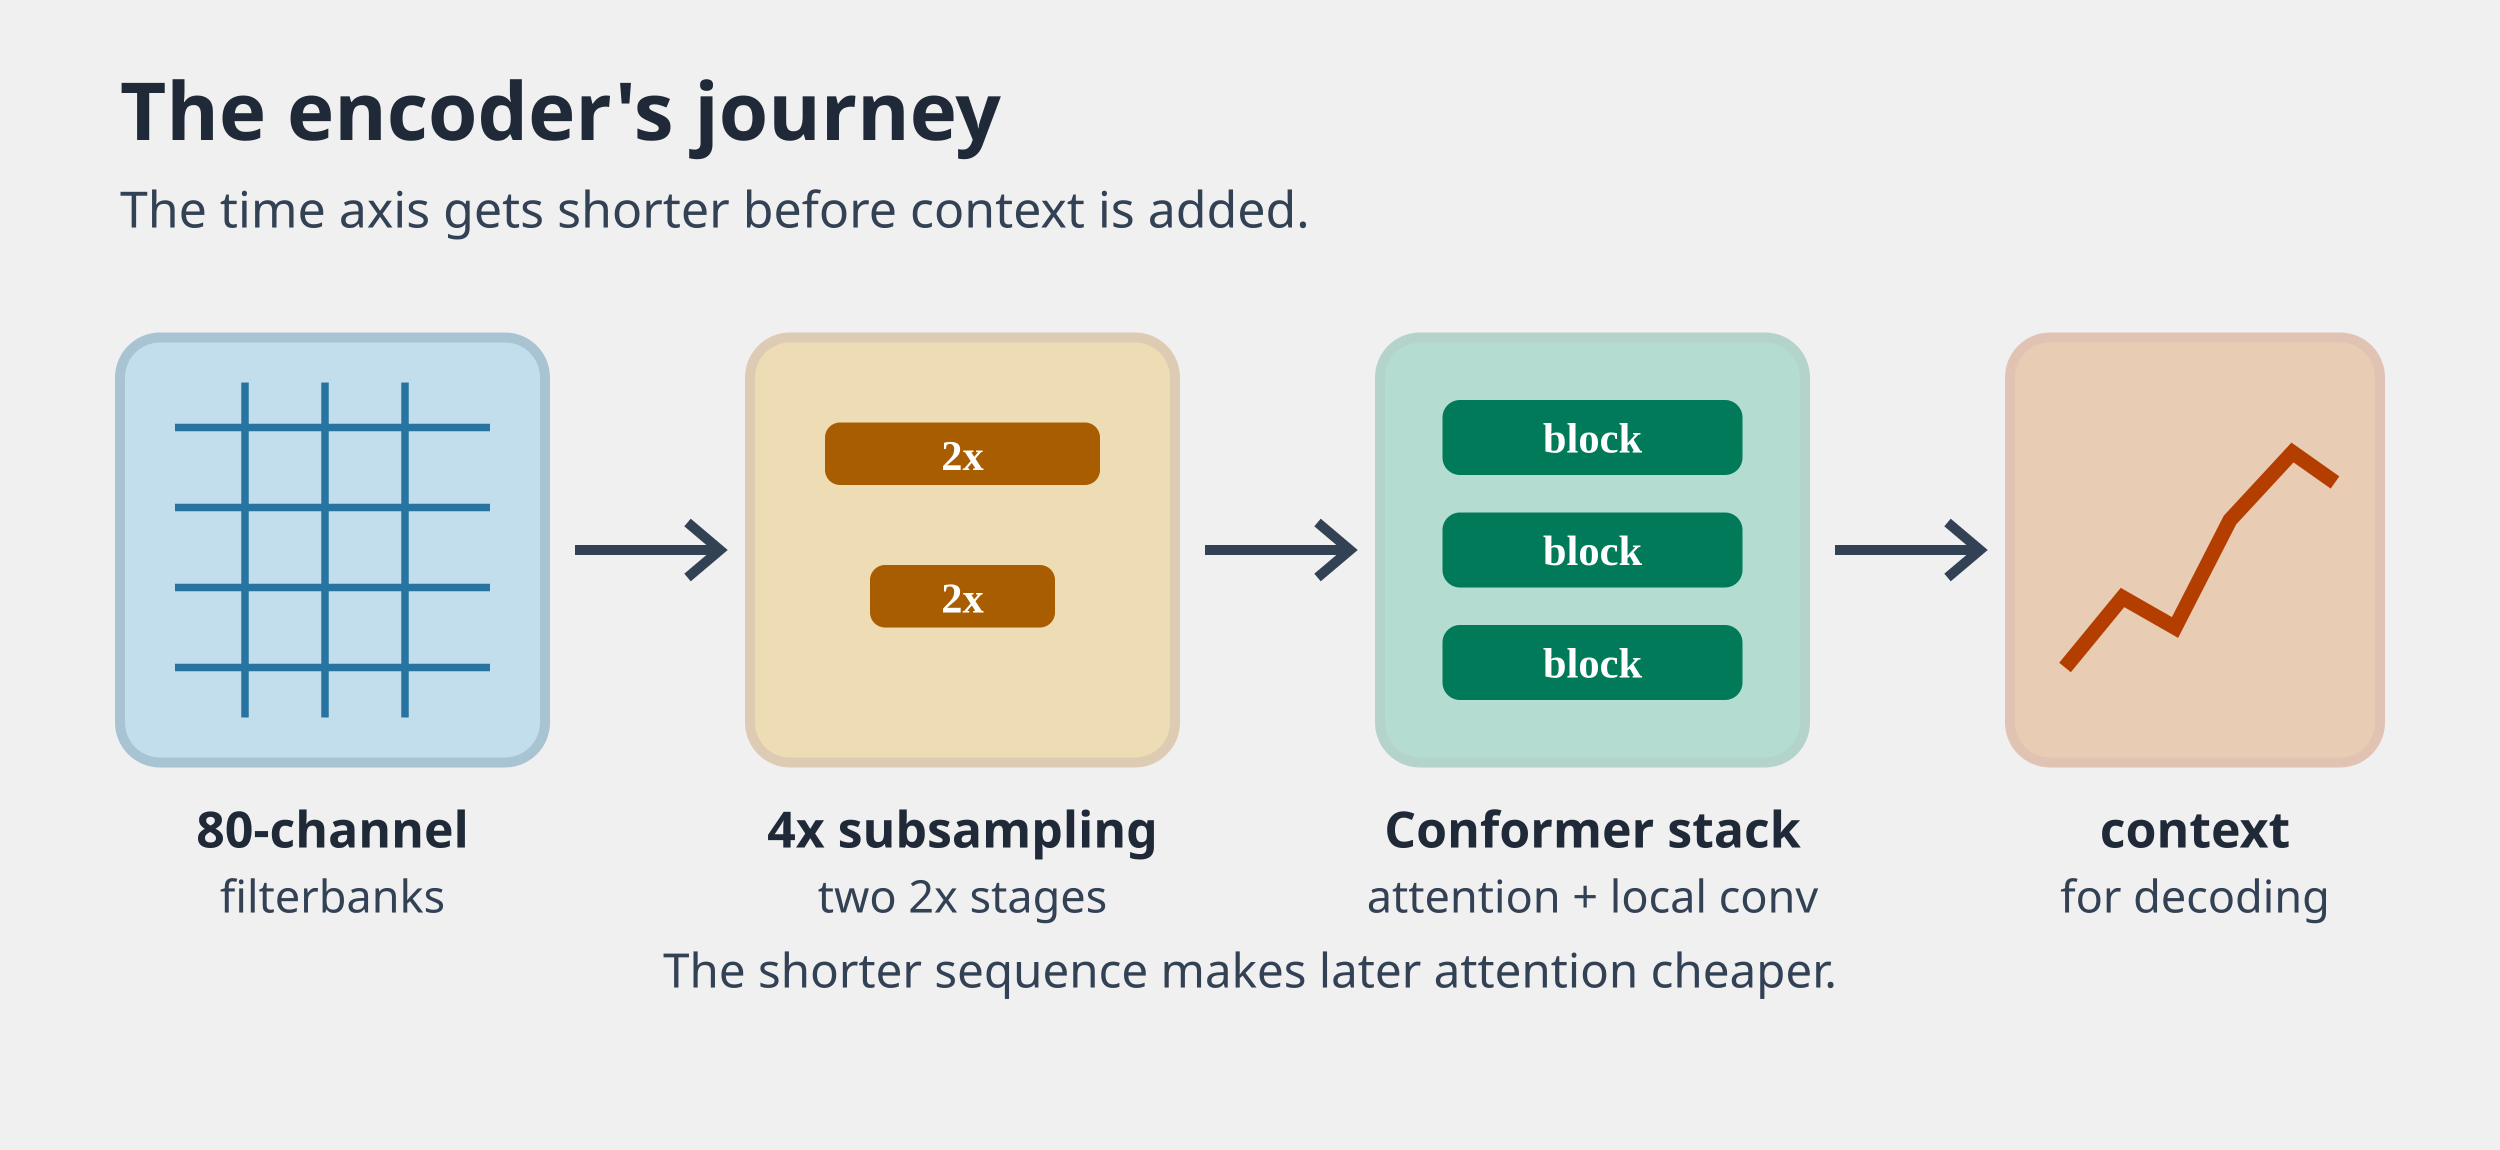
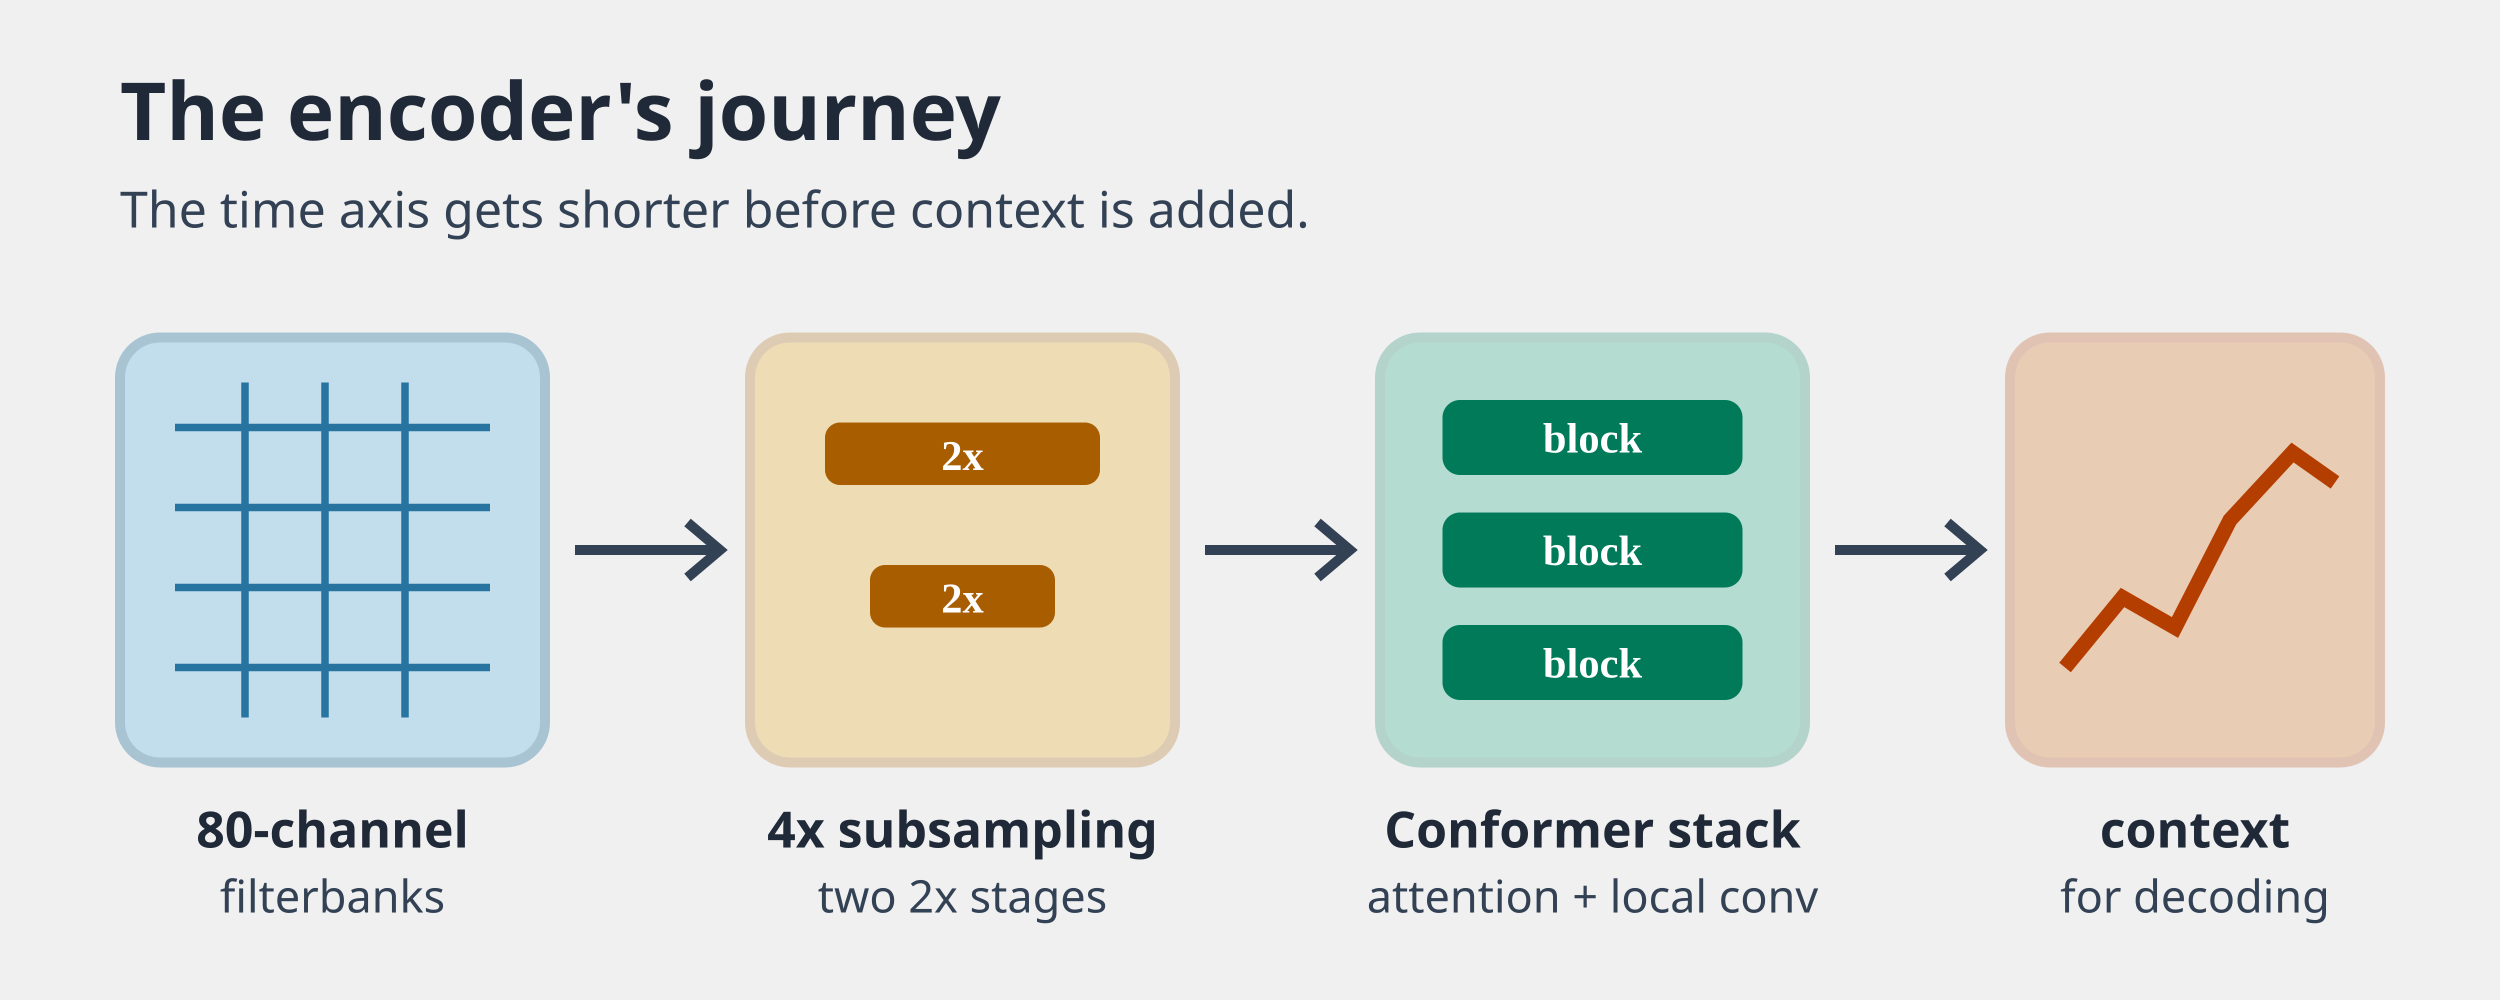
- <svg xmlns="http://www.w3.org/2000/svg" viewBox="0 0 1000 460" role="img" aria-labelledby="title desc">
+ <svg xmlns="http://www.w3.org/2000/svg" viewBox="0 0 1000 400" role="img" aria-labelledby="title desc">
  <style>
    .bg{fill:#f8fafc}.text{fill:#1f2937;font-family:system-ui,sans-serif}.muted{fill:#334155;font-family:system-ui,sans-serif}.line{stroke:#334155}.blue{fill:#005a8d}.orange{fill:#a85d00}.green{fill:#007a59}.sky{fill:#277fa8}.red{fill:#b43d00}
    @media(prefers-color-scheme:dark){.bg{fill:#111827}.text{fill:#f8fafc}.muted{fill:#e2e8f0}.line{stroke:#cbd5e1}}
  </style>
  <text class="text" x="48" y="56" font-size="32" font-weight="700">The encoder's journey</text>
  <text class="muted" x="48" y="91" font-size="20">The time axis gets shorter before context is added.</text>
  <g transform="translate(48 135)">
    <rect width="170" height="170" rx="16" fill="#56b4e9" opacity=".3" stroke="#005a8d" stroke-width="4" />
    <g stroke="#005a8d" stroke-width="3" opacity=".8">
      <path d="M22 36h126M22 68h126M22 100h126M22 132h126" />
      <path d="M50 18v134M82 18v134M114 18v134" />
    </g>
    <text class="text" x="85" y="204" text-anchor="middle" font-size="20" font-weight="700">80-channel</text>
    <text class="muted" x="85" y="230" text-anchor="middle" font-size="18">filterbanks</text>
  </g>
  <path d="M230 220h55" class="line" stroke-width="4" />
  <path d="m275 209 13 11-13 11" fill="none" class="line" stroke-width="4" />
  <g transform="translate(300 135)">
    <rect width="170" height="170" rx="16" fill="#e69f00" opacity=".25" stroke="#a85d00" stroke-width="4" />
    <rect x="30" y="34" width="110" height="25" rx="6" fill="#a85d00" />
    <rect x="48" y="91" width="74" height="25" rx="6" fill="#a85d00" />
    <text fill="white" x="85" y="53" text-anchor="middle" font-size="17" font-weight="700">2x</text>
    <text fill="white" x="85" y="110" text-anchor="middle" font-size="17" font-weight="700">2x</text>
    <text class="text" x="85" y="204" text-anchor="middle" font-size="20" font-weight="700">4x subsampling</text>
    <text class="muted" x="85" y="230" text-anchor="middle" font-size="18">two 2x stages</text>
  </g>
  <path d="M482 220h55" class="line" stroke-width="4" />
  <path d="m527 209 13 11-13 11" fill="none" class="line" stroke-width="4" />
  <g transform="translate(552 135)">
    <rect width="170" height="170" rx="16" fill="#009e73" opacity=".25" stroke="#007a59" stroke-width="4" />
    <rect x="25" y="25" width="120" height="30" rx="7" fill="#007a59" />
    <rect x="25" y="70" width="120" height="30" rx="7" fill="#007a59" />
    <rect x="25" y="115" width="120" height="30" rx="7" fill="#007a59" />
    <text fill="white" x="85" y="46" text-anchor="middle" font-size="17" font-weight="700">block</text>
    <text fill="white" x="85" y="91" text-anchor="middle" font-size="17" font-weight="700">block</text>
    <text fill="white" x="85" y="136" text-anchor="middle" font-size="17" font-weight="700">block</text>
    <text class="text" x="85" y="204" text-anchor="middle" font-size="20" font-weight="700">Conformer stack</text>
    <text class="muted" x="85" y="230" text-anchor="middle" font-size="18">attention + local conv</text>
  </g>
  <path d="M734 220h55" class="line" stroke-width="4" />
  <path d="m779 209 13 11-13 11" fill="none" class="line" stroke-width="4" />
  <g transform="translate(804 135)">
    <rect width="148" height="170" rx="16" fill="#d55e00" opacity=".25" stroke="#b43d00" stroke-width="4" />
    <path d="M22 132 45 104 66 116 88 73 113 46 130 58" fill="none" stroke="#b43d00" stroke-width="6" />
    <text class="text" x="74" y="204" text-anchor="middle" font-size="20" font-weight="700">context</text>
    <text class="muted" x="74" y="230" text-anchor="middle" font-size="18">for decoding</text>
  </g>
-   <text class="muted" x="500" y="395" text-anchor="middle" font-size="19">The shorter sequence makes later attention cheaper.</text>
</svg>
